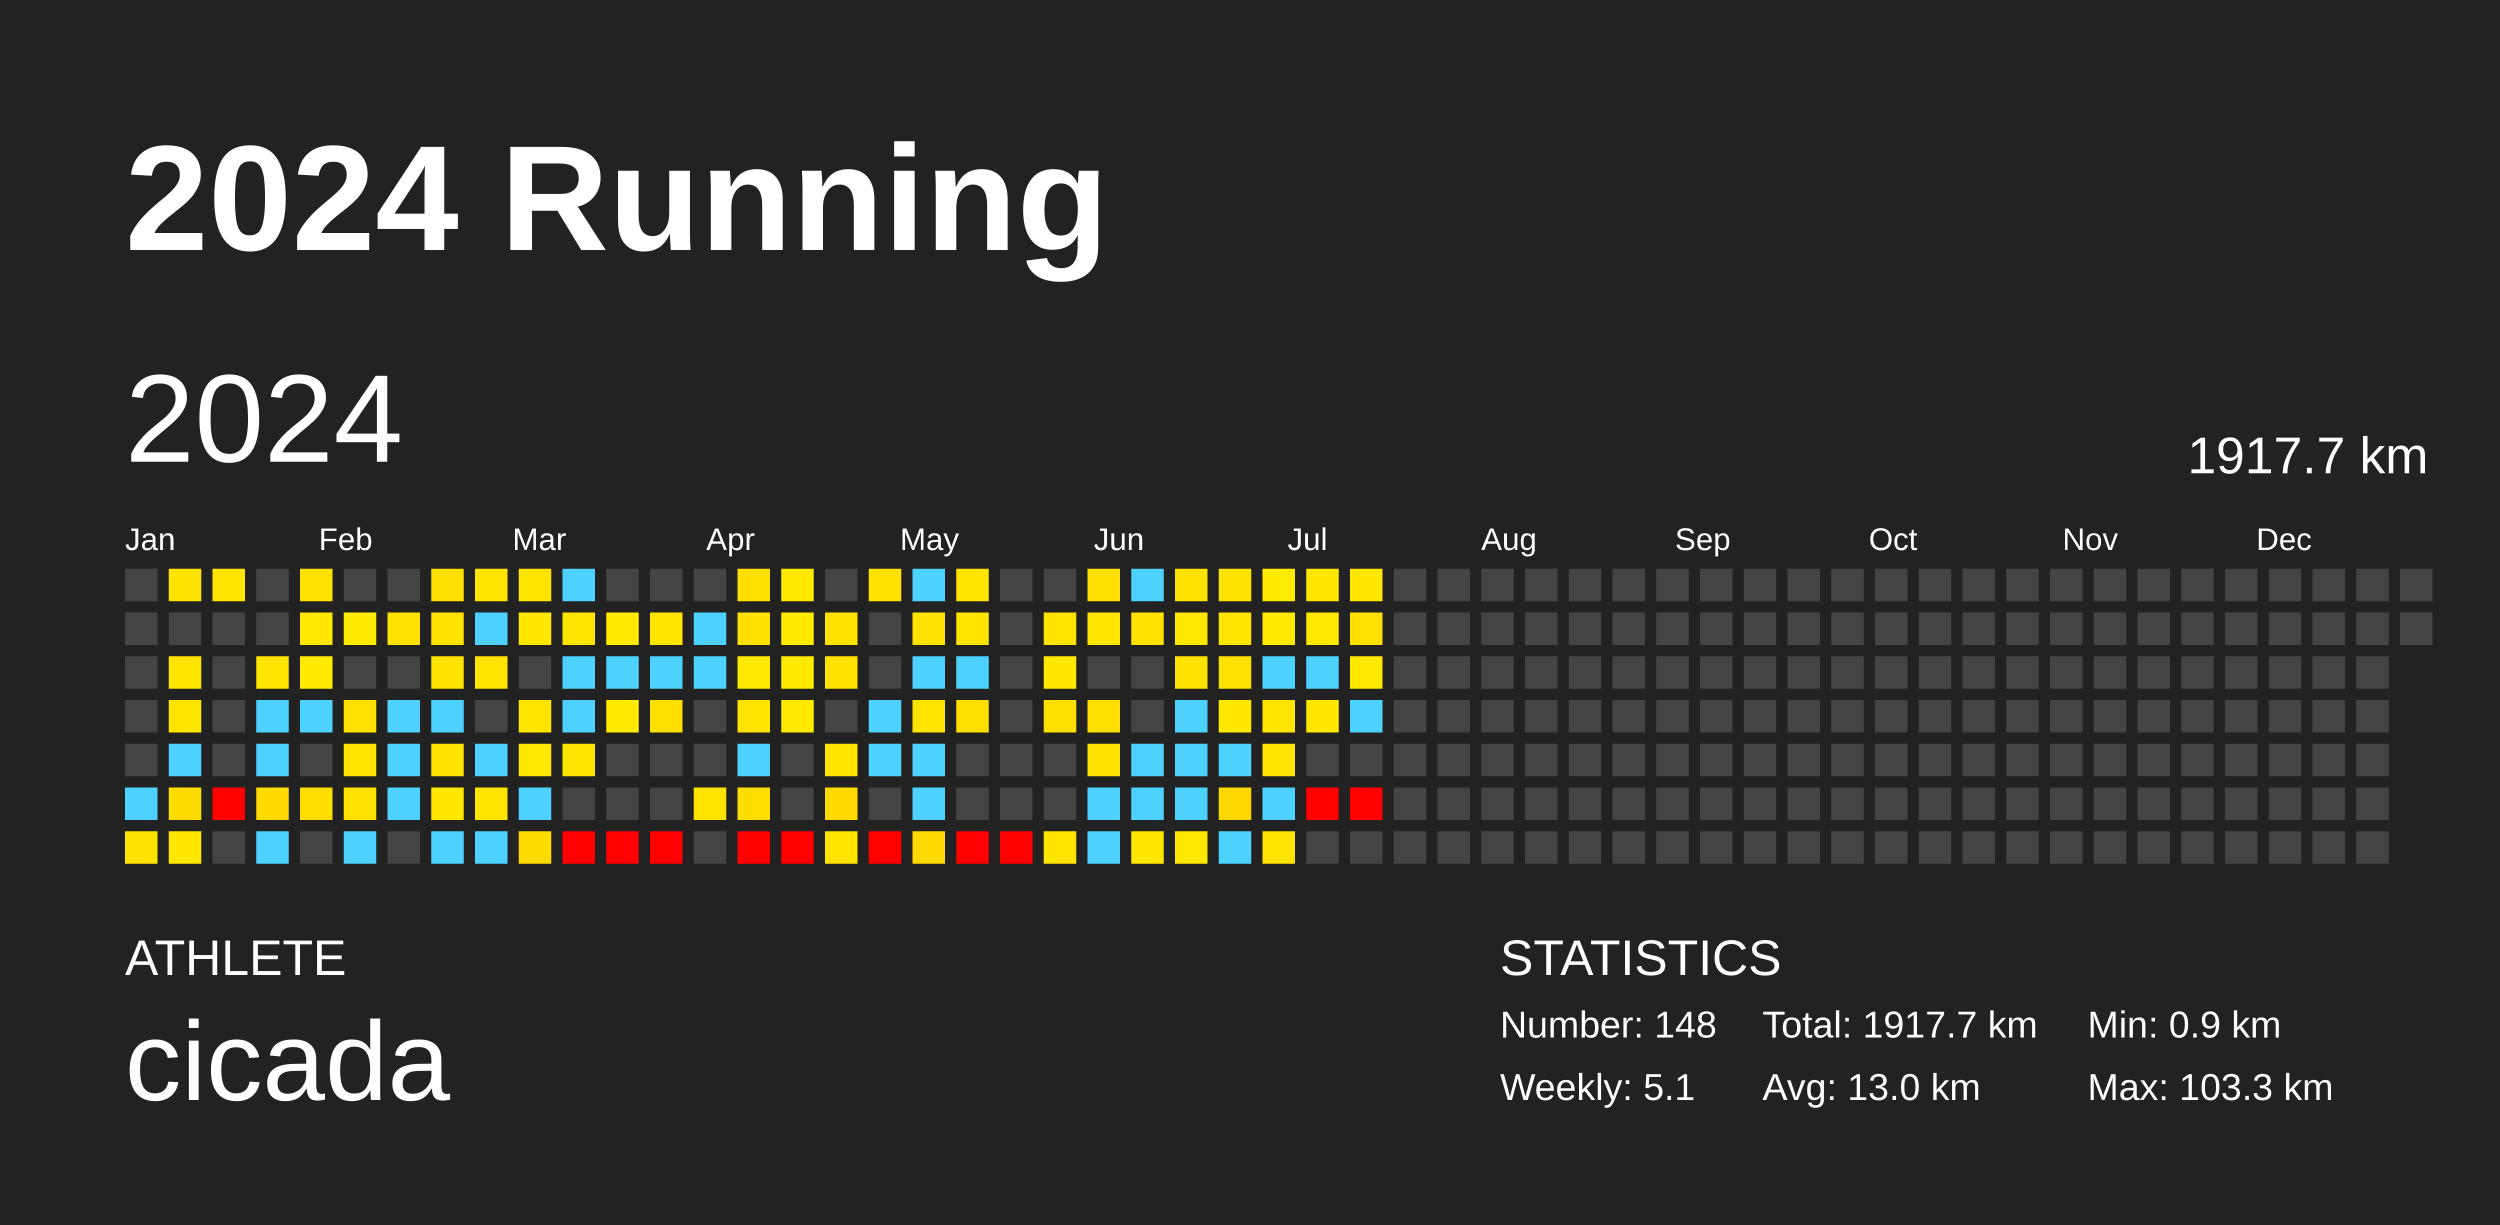
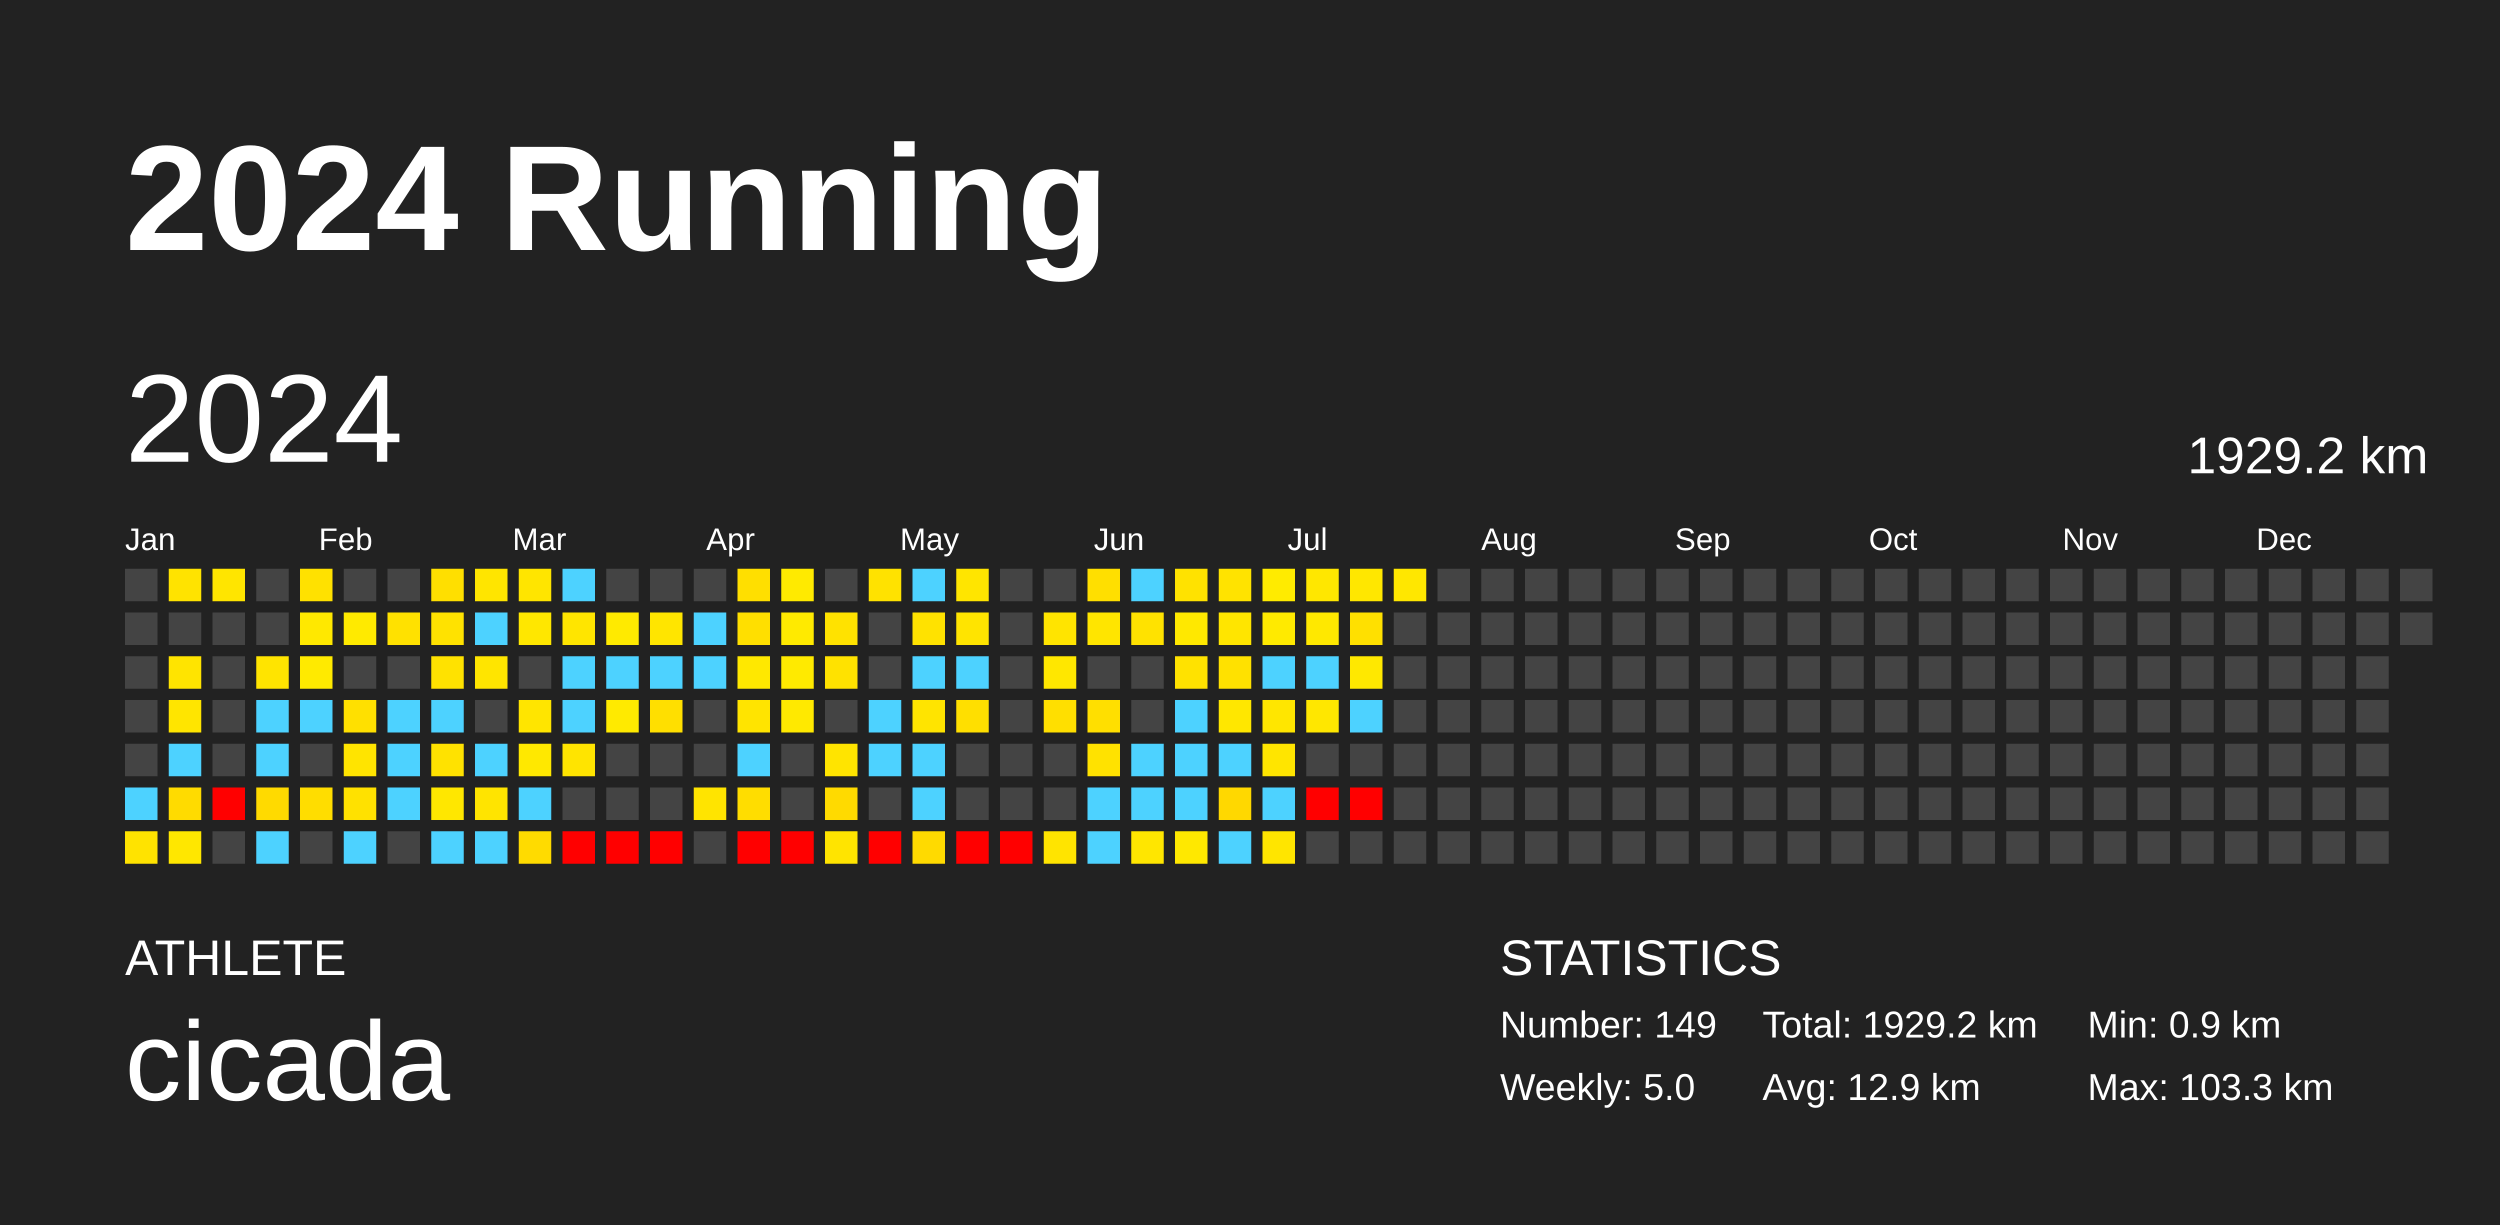
<svg xmlns="http://www.w3.org/2000/svg" baseProfile="full" height="98mm" version="1.1" viewBox="0,0,200,98" width="200mm">
  <defs />
  <rect fill="#222222" height="98" width="200" x="0" y="0" />
  <text fill="#FFFFFF" style="font-size:12px; font-family:Arial; font-weight:bold;" x="10" y="20">2024 Running</text>
  <text fill="#FFFFFF" style="font-size:4px; font-family:Arial" x="10" y="78">ATHLETE</text>
  <text fill="#FFFFFF" style="font-size:9px; font-family:Arial" x="10" y="88">cicada</text>
  <text fill="#FFFFFF" style="font-size:4px; font-family:Arial" x="120" y="78">STATISTICS</text>
-   <text fill="#FFFFFF" style="font-size:3px; font-family:Arial" x="120" y="83">Number: 148</text>
-   <text fill="#FFFFFF" style="font-size:3px; font-family:Arial" x="120" y="88">Weekly: 5.1</text>
-   <text fill="#FFFFFF" style="font-size:3px; font-family:Arial" x="141" y="83">Total: 1917.7 km</text>
-   <text fill="#FFFFFF" style="font-size:3px; font-family:Arial" x="141" y="88">Avg: 13.0 km</text>
+   <text fill="#FFFFFF" style="font-size:3px; font-family:Arial" x="120" y="83">Number: 149</text>
+   <text fill="#FFFFFF" style="font-size:3px; font-family:Arial" x="120" y="88">Weekly: 5.0</text>
+   <text fill="#FFFFFF" style="font-size:3px; font-family:Arial" x="141" y="83">Total: 1929.2 km</text>
+   <text fill="#FFFFFF" style="font-size:3px; font-family:Arial" x="141" y="88">Avg: 12.9 km</text>
  <text fill="#FFFFFF" style="font-size:3px; font-family:Arial" x="167" y="83">Min: 0.9 km</text>
  <text fill="#FFFFFF" style="font-size:3px; font-family:Arial" x="167" y="88">Max: 103.3 km</text>
  <text dominant-baseline="hanging" fill="#FFFFFF" style="font-size:10.0px; font-family:Arial;" x="10" y="30">2024</text>
-   <text dominant-baseline="hanging" fill="#FFFFFF" style="font-size:4.125px; font-family:Arial;" x="175" y="35">1917.7 km</text>
+   <text dominant-baseline="hanging" fill="#FFFFFF" style="font-size:4.125px; font-family:Arial;" x="175" y="35">1929.2 km</text>
  <text fill="#FFFFFF" style="font-size:2.5px; font-family:Arial" x="10.0" y="44">Jan</text>
  <text fill="#FFFFFF" style="font-size:2.5px; font-family:Arial" x="25.5" y="44">Feb</text>
  <text fill="#FFFFFF" style="font-size:2.5px; font-family:Arial" x="41.0" y="44">Mar</text>
  <text fill="#FFFFFF" style="font-size:2.5px; font-family:Arial" x="56.5" y="44">Apr</text>
  <text fill="#FFFFFF" style="font-size:2.5px; font-family:Arial" x="72.0" y="44">May</text>
  <text fill="#FFFFFF" style="font-size:2.5px; font-family:Arial" x="87.5" y="44">Jun</text>
  <text fill="#FFFFFF" style="font-size:2.5px; font-family:Arial" x="103.0" y="44">Jul</text>
  <text fill="#FFFFFF" style="font-size:2.5px; font-family:Arial" x="118.5" y="44">Aug</text>
  <text fill="#FFFFFF" style="font-size:2.5px; font-family:Arial" x="134.0" y="44">Sep</text>
  <text fill="#FFFFFF" style="font-size:2.5px; font-family:Arial" x="149.5" y="44">Oct</text>
  <text fill="#FFFFFF" style="font-size:2.5px; font-family:Arial" x="165.0" y="44">Nov</text>
  <text fill="#FFFFFF" style="font-size:2.5px; font-family:Arial" x="180.5" y="44">Dec</text>
  <rect fill="#444444" height="2.6" width="2.6" x="10.0" y="45.5" />
  <rect fill="#444444" height="2.6" width="2.6" x="10.0" y="49.0" />
  <rect fill="#444444" height="2.6" width="2.6" x="10.0" y="52.5" />
  <rect fill="#444444" height="2.6" width="2.6" x="10.0" y="56.0" />
  <rect fill="#444444" height="2.6" width="2.6" x="10.0" y="59.5" />
  <rect fill="#4dd2ff" height="2.6" width="2.6" x="10.0" y="63.0" />
  <rect fill="#ffe300" height="2.6" width="2.6" x="10.0" y="66.5" />
  <rect fill="#ffe300" height="2.6" width="2.6" x="13.5" y="45.5" />
  <rect fill="#444444" height="2.6" width="2.6" x="13.5" y="49.0" />
  <rect fill="#ffe400" height="2.6" width="2.6" x="13.5" y="52.5" />
  <rect fill="#ffe500" height="2.6" width="2.6" x="13.5" y="56.0" />
  <rect fill="#4dd2ff" height="2.6" width="2.6" x="13.5" y="59.5" />
  <rect fill="#ffdb00" height="2.6" width="2.6" x="13.5" y="63.0" />
  <rect fill="#ffe700" height="2.6" width="2.6" x="13.5" y="66.5" />
  <rect fill="#ffe500" height="2.6" width="2.6" x="17.0" y="45.5" />
  <rect fill="#444444" height="2.6" width="2.6" x="17.0" y="49.0" />
  <rect fill="#444444" height="2.6" width="2.6" x="17.0" y="52.5" />
  <rect fill="#444444" height="2.6" width="2.6" x="17.0" y="56.0" />
  <rect fill="#444444" height="2.6" width="2.6" x="17.0" y="59.5" />
  <rect fill="red" height="2.6" width="2.6" x="17.0" y="63.0" />
  <rect fill="#444444" height="2.6" width="2.6" x="17.0" y="66.5" />
  <rect fill="#444444" height="2.6" width="2.6" x="20.5" y="45.5" />
  <rect fill="#444444" height="2.6" width="2.6" x="20.5" y="49.0" />
  <rect fill="#ffe400" height="2.6" width="2.6" x="20.5" y="52.5" />
  <rect fill="#4dd2ff" height="2.6" width="2.6" x="20.5" y="56.0" />
  <rect fill="#4dd2ff" height="2.6" width="2.6" x="20.5" y="59.5" />
  <rect fill="#ffda00" height="2.6" width="2.6" x="20.5" y="63.0" />
  <rect fill="#4dd2ff" height="2.6" width="2.6" x="20.5" y="66.5" />
  <rect fill="#ffe100" height="2.6" width="2.6" x="24.0" y="45.5" />
  <rect fill="#ffe800" height="2.6" width="2.6" x="24.0" y="49.0" />
  <rect fill="#ffea00" height="2.6" width="2.6" x="24.0" y="52.5" />
  <rect fill="#4dd2ff" height="2.6" width="2.6" x="24.0" y="56.0" />
  <rect fill="#444444" height="2.6" width="2.6" x="24.0" y="59.5" />
  <rect fill="#ffdd00" height="2.6" width="2.6" x="24.0" y="63.0" />
  <rect fill="#444444" height="2.6" width="2.6" x="24.0" y="66.5" />
  <rect fill="#444444" height="2.6" width="2.6" x="27.5" y="45.5" />
  <rect fill="#ffea00" height="2.6" width="2.6" x="27.5" y="49.0" />
  <rect fill="#444444" height="2.6" width="2.6" x="27.5" y="52.5" />
  <rect fill="#ffe000" height="2.6" width="2.6" x="27.5" y="56.0" />
  <rect fill="#ffe400" height="2.6" width="2.6" x="27.5" y="59.5" />
  <rect fill="#ffe100" height="2.6" width="2.6" x="27.5" y="63.0" />
  <rect fill="#4dd2ff" height="2.6" width="2.6" x="27.5" y="66.5" />
  <rect fill="#444444" height="2.6" width="2.6" x="31.0" y="45.5" />
  <rect fill="#ffe100" height="2.6" width="2.6" x="31.0" y="49.0" />
  <rect fill="#444444" height="2.6" width="2.6" x="31.0" y="52.5" />
  <rect fill="#4dd2ff" height="2.6" width="2.6" x="31.0" y="56.0" />
  <rect fill="#4dd2ff" height="2.6" width="2.6" x="31.0" y="59.5" />
  <rect fill="#4dd2ff" height="2.6" width="2.6" x="31.0" y="63.0" />
  <rect fill="#444444" height="2.6" width="2.6" x="31.0" y="66.5" />
  <rect fill="#ffdf00" height="2.6" width="2.6" x="34.5" y="45.5" />
  <rect fill="#ffe200" height="2.6" width="2.6" x="34.5" y="49.0" />
  <rect fill="#ffe200" height="2.6" width="2.6" x="34.5" y="52.5" />
  <rect fill="#4dd2ff" height="2.6" width="2.6" x="34.5" y="56.0" />
  <rect fill="#ffe200" height="2.6" width="2.6" x="34.5" y="59.5" />
  <rect fill="#ffe700" height="2.6" width="2.6" x="34.5" y="63.0" />
  <rect fill="#4dd2ff" height="2.6" width="2.6" x="34.5" y="66.5" />
  <rect fill="#ffe500" height="2.6" width="2.6" x="38.0" y="45.5" />
  <rect fill="#4dd2ff" height="2.6" width="2.6" x="38.0" y="49.0" />
  <rect fill="#ffe500" height="2.6" width="2.6" x="38.0" y="52.5" />
  <rect fill="#444444" height="2.6" width="2.6" x="38.0" y="56.0" />
  <rect fill="#4dd2ff" height="2.6" width="2.6" x="38.0" y="59.5" />
  <rect fill="#ffe400" height="2.6" width="2.6" x="38.0" y="63.0" />
  <rect fill="#4dd2ff" height="2.6" width="2.6" x="38.0" y="66.5" />
  <rect fill="#ffe500" height="2.6" width="2.6" x="41.5" y="45.5" />
  <rect fill="#ffe700" height="2.6" width="2.6" x="41.5" y="49.0" />
  <rect fill="#444444" height="2.6" width="2.6" x="41.5" y="52.5" />
  <rect fill="#ffe500" height="2.6" width="2.6" x="41.5" y="56.0" />
  <rect fill="#ffe800" height="2.6" width="2.6" x="41.5" y="59.5" />
  <rect fill="#4dd2ff" height="2.6" width="2.6" x="41.5" y="63.0" />
  <rect fill="#ffdb00" height="2.6" width="2.6" x="41.5" y="66.5" />
  <rect fill="#4dd2ff" height="2.6" width="2.6" x="45.0" y="45.5" />
  <rect fill="#ffe500" height="2.6" width="2.6" x="45.0" y="49.0" />
  <rect fill="#4dd2ff" height="2.6" width="2.6" x="45.0" y="52.5" />
  <rect fill="#4dd2ff" height="2.6" width="2.6" x="45.0" y="56.0" />
  <rect fill="#ffe400" height="2.6" width="2.6" x="45.0" y="59.5" />
  <rect fill="#444444" height="2.6" width="2.6" x="45.0" y="63.0" />
  <rect fill="red" height="2.6" width="2.6" x="45.0" y="66.5" />
  <rect fill="#444444" height="2.6" width="2.6" x="48.5" y="45.5" />
  <rect fill="#ffea00" height="2.6" width="2.6" x="48.5" y="49.0" />
  <rect fill="#4dd2ff" height="2.6" width="2.6" x="48.5" y="52.5" />
  <rect fill="#ffea00" height="2.6" width="2.6" x="48.5" y="56.0" />
  <rect fill="#444444" height="2.6" width="2.6" x="48.5" y="59.5" />
  <rect fill="#444444" height="2.6" width="2.6" x="48.5" y="63.0" />
  <rect fill="red" height="2.6" width="2.6" x="48.5" y="66.5" />
  <rect fill="#444444" height="2.6" width="2.6" x="52.0" y="45.5" />
  <rect fill="#ffe500" height="2.6" width="2.6" x="52.0" y="49.0" />
  <rect fill="#4dd2ff" height="2.6" width="2.6" x="52.0" y="52.5" />
  <rect fill="#ffdf00" height="2.6" width="2.6" x="52.0" y="56.0" />
  <rect fill="#444444" height="2.6" width="2.6" x="52.0" y="59.5" />
  <rect fill="#444444" height="2.6" width="2.6" x="52.0" y="63.0" />
  <rect fill="red" height="2.6" width="2.6" x="52.0" y="66.5" />
  <rect fill="#444444" height="2.6" width="2.6" x="55.5" y="45.5" />
  <rect fill="#4dd2ff" height="2.6" width="2.6" x="55.5" y="49.0" />
  <rect fill="#4dd2ff" height="2.6" width="2.6" x="55.5" y="52.5" />
  <rect fill="#444444" height="2.6" width="2.6" x="55.5" y="56.0" />
  <rect fill="#444444" height="2.6" width="2.6" x="55.5" y="59.5" />
  <rect fill="#ffe400" height="2.6" width="2.6" x="55.5" y="63.0" />
  <rect fill="#444444" height="2.6" width="2.6" x="55.5" y="66.5" />
  <rect fill="#ffdf00" height="2.6" width="2.6" x="59.0" y="45.5" />
  <rect fill="#ffdf00" height="2.6" width="2.6" x="59.0" y="49.0" />
  <rect fill="#ffe800" height="2.6" width="2.6" x="59.0" y="52.5" />
  <rect fill="#ffe400" height="2.6" width="2.6" x="59.0" y="56.0" />
  <rect fill="#4dd2ff" height="2.6" width="2.6" x="59.0" y="59.5" />
  <rect fill="#ffdd00" height="2.6" width="2.6" x="59.0" y="63.0" />
  <rect fill="red" height="2.6" width="2.6" x="59.0" y="66.5" />
  <rect fill="#ffea00" height="2.6" width="2.6" x="62.5" y="45.5" />
  <rect fill="#ffea00" height="2.6" width="2.6" x="62.5" y="49.0" />
  <rect fill="#ffea00" height="2.6" width="2.6" x="62.5" y="52.5" />
  <rect fill="#ffe900" height="2.6" width="2.6" x="62.5" y="56.0" />
  <rect fill="#444444" height="2.6" width="2.6" x="62.5" y="59.5" />
  <rect fill="#444444" height="2.6" width="2.6" x="62.5" y="63.0" />
  <rect fill="red" height="2.6" width="2.6" x="62.5" y="66.5" />
  <rect fill="#444444" height="2.6" width="2.6" x="66.0" y="45.5" />
  <rect fill="#ffe200" height="2.6" width="2.6" x="66.0" y="49.0" />
  <rect fill="#ffe200" height="2.6" width="2.6" x="66.0" y="52.5" />
  <rect fill="#444444" height="2.6" width="2.6" x="66.0" y="56.0" />
  <rect fill="#ffe400" height="2.6" width="2.6" x="66.0" y="59.5" />
  <rect fill="#ffda00" height="2.6" width="2.6" x="66.0" y="63.0" />
  <rect fill="#ffe400" height="2.6" width="2.6" x="66.0" y="66.5" />
  <rect fill="#ffe200" height="2.6" width="2.6" x="69.5" y="45.5" />
  <rect fill="#444444" height="2.6" width="2.6" x="69.5" y="49.0" />
  <rect fill="#444444" height="2.6" width="2.6" x="69.5" y="52.5" />
  <rect fill="#4dd2ff" height="2.6" width="2.6" x="69.5" y="56.0" />
  <rect fill="#4dd2ff" height="2.6" width="2.6" x="69.5" y="59.5" />
  <rect fill="#444444" height="2.6" width="2.6" x="69.5" y="63.0" />
  <rect fill="red" height="2.6" width="2.6" x="69.5" y="66.5" />
  <rect fill="#4dd2ff" height="2.6" width="2.6" x="73.0" y="45.5" />
  <rect fill="#ffe200" height="2.6" width="2.6" x="73.0" y="49.0" />
  <rect fill="#4dd2ff" height="2.6" width="2.6" x="73.0" y="52.5" />
  <rect fill="#ffe400" height="2.6" width="2.6" x="73.0" y="56.0" />
  <rect fill="#4dd2ff" height="2.6" width="2.6" x="73.0" y="59.5" />
  <rect fill="#4dd2ff" height="2.6" width="2.6" x="73.0" y="63.0" />
  <rect fill="#ffda00" height="2.6" width="2.6" x="73.0" y="66.5" />
  <rect fill="#ffe500" height="2.6" width="2.6" x="76.5" y="45.5" />
  <rect fill="#ffe400" height="2.6" width="2.6" x="76.5" y="49.0" />
  <rect fill="#4dd2ff" height="2.6" width="2.6" x="76.5" y="52.5" />
  <rect fill="#ffdf00" height="2.6" width="2.6" x="76.5" y="56.0" />
  <rect fill="#444444" height="2.6" width="2.6" x="76.5" y="59.5" />
  <rect fill="#444444" height="2.6" width="2.6" x="76.5" y="63.0" />
  <rect fill="red" height="2.6" width="2.6" x="76.5" y="66.5" />
  <rect fill="#444444" height="2.6" width="2.6" x="80.0" y="45.5" />
  <rect fill="#444444" height="2.6" width="2.6" x="80.0" y="49.0" />
  <rect fill="#444444" height="2.6" width="2.6" x="80.0" y="52.5" />
  <rect fill="#444444" height="2.6" width="2.6" x="80.0" y="56.0" />
  <rect fill="#444444" height="2.6" width="2.6" x="80.0" y="59.5" />
  <rect fill="#444444" height="2.6" width="2.6" x="80.0" y="63.0" />
  <rect fill="red" height="2.6" width="2.6" x="80.0" y="66.5" />
  <rect fill="#444444" height="2.6" width="2.6" x="83.5" y="45.5" />
  <rect fill="#ffe400" height="2.6" width="2.6" x="83.5" y="49.0" />
  <rect fill="#ffe700" height="2.6" width="2.6" x="83.5" y="52.5" />
  <rect fill="#ffdf00" height="2.6" width="2.6" x="83.5" y="56.0" />
  <rect fill="#444444" height="2.6" width="2.6" x="83.5" y="59.5" />
  <rect fill="#444444" height="2.6" width="2.6" x="83.5" y="63.0" />
  <rect fill="#ffe400" height="2.6" width="2.6" x="83.5" y="66.5" />
  <rect fill="#ffdf00" height="2.6" width="2.6" x="87.0" y="45.5" />
  <rect fill="#ffe500" height="2.6" width="2.6" x="87.0" y="49.0" />
  <rect fill="#444444" height="2.6" width="2.6" x="87.0" y="52.5" />
  <rect fill="#ffdf00" height="2.6" width="2.6" x="87.0" y="56.0" />
  <rect fill="#ffe200" height="2.6" width="2.6" x="87.0" y="59.5" />
  <rect fill="#4dd2ff" height="2.6" width="2.6" x="87.0" y="63.0" />
  <rect fill="#4dd2ff" height="2.6" width="2.6" x="87.0" y="66.5" />
  <rect fill="#4dd2ff" height="2.6" width="2.6" x="90.5" y="45.5" />
  <rect fill="#ffe200" height="2.6" width="2.6" x="90.5" y="49.0" />
  <rect fill="#444444" height="2.6" width="2.6" x="90.5" y="52.5" />
  <rect fill="#444444" height="2.6" width="2.6" x="90.5" y="56.0" />
  <rect fill="#4dd2ff" height="2.6" width="2.6" x="90.5" y="59.5" />
  <rect fill="#4dd2ff" height="2.6" width="2.6" x="90.5" y="63.0" />
  <rect fill="#ffe600" height="2.6" width="2.6" x="90.5" y="66.5" />
  <rect fill="#ffe200" height="2.6" width="2.6" x="94.0" y="45.5" />
  <rect fill="#ffe800" height="2.6" width="2.6" x="94.0" y="49.0" />
  <rect fill="#ffe200" height="2.6" width="2.6" x="94.0" y="52.5" />
  <rect fill="#4dd2ff" height="2.6" width="2.6" x="94.0" y="56.0" />
  <rect fill="#4dd2ff" height="2.6" width="2.6" x="94.0" y="59.5" />
  <rect fill="#4dd2ff" height="2.6" width="2.6" x="94.0" y="63.0" />
  <rect fill="#ffe800" height="2.6" width="2.6" x="94.0" y="66.5" />
  <rect fill="#ffe300" height="2.6" width="2.6" x="97.5" y="45.5" />
  <rect fill="#ffe500" height="2.6" width="2.6" x="97.5" y="49.0" />
  <rect fill="#ffe100" height="2.6" width="2.6" x="97.5" y="52.5" />
  <rect fill="#ffe700" height="2.6" width="2.6" x="97.5" y="56.0" />
  <rect fill="#4dd2ff" height="2.6" width="2.6" x="97.5" y="59.5" />
  <rect fill="#ffd800" height="2.6" width="2.6" x="97.5" y="63.0" />
  <rect fill="#4dd2ff" height="2.6" width="2.6" x="97.5" y="66.5" />
  <rect fill="#ffeb00" height="2.6" width="2.6" x="101.0" y="45.5" />
  <rect fill="#ffea00" height="2.6" width="2.6" x="101.0" y="49.0" />
  <rect fill="#4dd2ff" height="2.6" width="2.6" x="101.0" y="52.5" />
  <rect fill="#ffe600" height="2.6" width="2.6" x="101.0" y="56.0" />
  <rect fill="#ffe500" height="2.6" width="2.6" x="101.0" y="59.5" />
  <rect fill="#4dd2ff" height="2.6" width="2.6" x="101.0" y="63.0" />
  <rect fill="#ffe500" height="2.6" width="2.6" x="101.0" y="66.5" />
  <rect fill="#ffe700" height="2.6" width="2.6" x="104.5" y="45.5" />
  <rect fill="#ffe800" height="2.6" width="2.6" x="104.5" y="49.0" />
  <rect fill="#4dd2ff" height="2.6" width="2.6" x="104.5" y="52.5" />
  <rect fill="#ffe700" height="2.6" width="2.6" x="104.5" y="56.0" />
  <rect fill="#444444" height="2.6" width="2.6" x="104.5" y="59.5" />
  <rect fill="red" height="2.6" width="2.6" x="104.5" y="63.0" />
  <rect fill="#444444" height="2.6" width="2.6" x="104.5" y="66.5" />
  <rect fill="#ffe700" height="2.6" width="2.6" x="108.0" y="45.5" />
  <rect fill="#ffe000" height="2.6" width="2.6" x="108.0" y="49.0" />
  <rect fill="#ffe800" height="2.6" width="2.6" x="108.0" y="52.5" />
  <rect fill="#4dd2ff" height="2.6" width="2.6" x="108.0" y="56.0" />
  <rect fill="#444444" height="2.6" width="2.6" x="108.0" y="59.5" />
  <rect fill="red" height="2.6" width="2.6" x="108.0" y="63.0" />
  <rect fill="#444444" height="2.6" width="2.6" x="108.0" y="66.5" />
-   <rect fill="#444444" height="2.6" width="2.6" x="111.5" y="45.5" />
+   <rect fill="#ffe700" height="2.6" width="2.6" x="111.5" y="45.5" />
  <rect fill="#444444" height="2.6" width="2.6" x="111.5" y="49.0" />
  <rect fill="#444444" height="2.6" width="2.6" x="111.5" y="52.5" />
  <rect fill="#444444" height="2.6" width="2.6" x="111.5" y="56.0" />
  <rect fill="#444444" height="2.6" width="2.6" x="111.5" y="59.5" />
  <rect fill="#444444" height="2.6" width="2.6" x="111.5" y="63.0" />
  <rect fill="#444444" height="2.6" width="2.6" x="111.5" y="66.5" />
  <rect fill="#444444" height="2.6" width="2.6" x="115.0" y="45.5" />
  <rect fill="#444444" height="2.6" width="2.6" x="115.0" y="49.0" />
  <rect fill="#444444" height="2.6" width="2.6" x="115.0" y="52.5" />
  <rect fill="#444444" height="2.6" width="2.6" x="115.0" y="56.0" />
  <rect fill="#444444" height="2.6" width="2.6" x="115.0" y="59.5" />
  <rect fill="#444444" height="2.6" width="2.6" x="115.0" y="63.0" />
  <rect fill="#444444" height="2.6" width="2.6" x="115.0" y="66.5" />
  <rect fill="#444444" height="2.6" width="2.6" x="118.5" y="45.5" />
  <rect fill="#444444" height="2.6" width="2.6" x="118.5" y="49.0" />
  <rect fill="#444444" height="2.6" width="2.6" x="118.5" y="52.5" />
  <rect fill="#444444" height="2.6" width="2.6" x="118.5" y="56.0" />
  <rect fill="#444444" height="2.6" width="2.6" x="118.5" y="59.5" />
  <rect fill="#444444" height="2.6" width="2.6" x="118.5" y="63.0" />
  <rect fill="#444444" height="2.6" width="2.6" x="118.5" y="66.5" />
  <rect fill="#444444" height="2.6" width="2.6" x="122.0" y="45.5" />
  <rect fill="#444444" height="2.6" width="2.6" x="122.0" y="49.0" />
  <rect fill="#444444" height="2.6" width="2.6" x="122.0" y="52.5" />
  <rect fill="#444444" height="2.6" width="2.6" x="122.0" y="56.0" />
  <rect fill="#444444" height="2.6" width="2.6" x="122.0" y="59.5" />
  <rect fill="#444444" height="2.6" width="2.6" x="122.0" y="63.0" />
  <rect fill="#444444" height="2.6" width="2.6" x="122.0" y="66.5" />
  <rect fill="#444444" height="2.6" width="2.6" x="125.5" y="45.5" />
  <rect fill="#444444" height="2.6" width="2.6" x="125.5" y="49.0" />
  <rect fill="#444444" height="2.6" width="2.6" x="125.5" y="52.5" />
  <rect fill="#444444" height="2.6" width="2.6" x="125.5" y="56.0" />
  <rect fill="#444444" height="2.6" width="2.6" x="125.5" y="59.5" />
  <rect fill="#444444" height="2.6" width="2.6" x="125.5" y="63.0" />
  <rect fill="#444444" height="2.6" width="2.6" x="125.5" y="66.5" />
  <rect fill="#444444" height="2.6" width="2.6" x="129.0" y="45.5" />
  <rect fill="#444444" height="2.6" width="2.6" x="129.0" y="49.0" />
  <rect fill="#444444" height="2.6" width="2.6" x="129.0" y="52.5" />
  <rect fill="#444444" height="2.6" width="2.6" x="129.0" y="56.0" />
  <rect fill="#444444" height="2.6" width="2.6" x="129.0" y="59.5" />
  <rect fill="#444444" height="2.6" width="2.6" x="129.0" y="63.0" />
  <rect fill="#444444" height="2.6" width="2.6" x="129.0" y="66.5" />
  <rect fill="#444444" height="2.6" width="2.6" x="132.5" y="45.5" />
  <rect fill="#444444" height="2.6" width="2.6" x="132.5" y="49.0" />
  <rect fill="#444444" height="2.6" width="2.6" x="132.5" y="52.5" />
  <rect fill="#444444" height="2.6" width="2.6" x="132.5" y="56.0" />
  <rect fill="#444444" height="2.6" width="2.6" x="132.5" y="59.5" />
  <rect fill="#444444" height="2.6" width="2.6" x="132.5" y="63.0" />
  <rect fill="#444444" height="2.6" width="2.6" x="132.5" y="66.5" />
  <rect fill="#444444" height="2.6" width="2.6" x="136.0" y="45.5" />
  <rect fill="#444444" height="2.6" width="2.6" x="136.0" y="49.0" />
  <rect fill="#444444" height="2.6" width="2.6" x="136.0" y="52.5" />
  <rect fill="#444444" height="2.6" width="2.6" x="136.0" y="56.0" />
  <rect fill="#444444" height="2.6" width="2.6" x="136.0" y="59.5" />
  <rect fill="#444444" height="2.6" width="2.6" x="136.0" y="63.0" />
  <rect fill="#444444" height="2.6" width="2.6" x="136.0" y="66.5" />
  <rect fill="#444444" height="2.6" width="2.6" x="139.5" y="45.5" />
  <rect fill="#444444" height="2.6" width="2.6" x="139.5" y="49.0" />
  <rect fill="#444444" height="2.6" width="2.6" x="139.5" y="52.5" />
  <rect fill="#444444" height="2.6" width="2.6" x="139.5" y="56.0" />
  <rect fill="#444444" height="2.6" width="2.6" x="139.5" y="59.5" />
  <rect fill="#444444" height="2.6" width="2.6" x="139.5" y="63.0" />
  <rect fill="#444444" height="2.6" width="2.6" x="139.5" y="66.5" />
  <rect fill="#444444" height="2.6" width="2.6" x="143.0" y="45.5" />
  <rect fill="#444444" height="2.6" width="2.6" x="143.0" y="49.0" />
  <rect fill="#444444" height="2.6" width="2.6" x="143.0" y="52.5" />
  <rect fill="#444444" height="2.6" width="2.6" x="143.0" y="56.0" />
  <rect fill="#444444" height="2.6" width="2.6" x="143.0" y="59.5" />
  <rect fill="#444444" height="2.6" width="2.6" x="143.0" y="63.0" />
  <rect fill="#444444" height="2.6" width="2.6" x="143.0" y="66.5" />
  <rect fill="#444444" height="2.6" width="2.6" x="146.5" y="45.5" />
  <rect fill="#444444" height="2.6" width="2.6" x="146.5" y="49.0" />
  <rect fill="#444444" height="2.6" width="2.6" x="146.5" y="52.5" />
  <rect fill="#444444" height="2.6" width="2.6" x="146.5" y="56.0" />
  <rect fill="#444444" height="2.6" width="2.6" x="146.5" y="59.5" />
  <rect fill="#444444" height="2.6" width="2.6" x="146.5" y="63.0" />
  <rect fill="#444444" height="2.6" width="2.6" x="146.5" y="66.5" />
  <rect fill="#444444" height="2.6" width="2.6" x="150.0" y="45.5" />
  <rect fill="#444444" height="2.6" width="2.6" x="150.0" y="49.0" />
  <rect fill="#444444" height="2.6" width="2.6" x="150.0" y="52.5" />
  <rect fill="#444444" height="2.6" width="2.6" x="150.0" y="56.0" />
  <rect fill="#444444" height="2.6" width="2.6" x="150.0" y="59.5" />
  <rect fill="#444444" height="2.6" width="2.6" x="150.0" y="63.0" />
  <rect fill="#444444" height="2.6" width="2.6" x="150.0" y="66.5" />
  <rect fill="#444444" height="2.6" width="2.6" x="153.5" y="45.5" />
  <rect fill="#444444" height="2.6" width="2.6" x="153.5" y="49.0" />
  <rect fill="#444444" height="2.6" width="2.6" x="153.5" y="52.5" />
  <rect fill="#444444" height="2.6" width="2.6" x="153.5" y="56.0" />
  <rect fill="#444444" height="2.6" width="2.6" x="153.5" y="59.5" />
  <rect fill="#444444" height="2.6" width="2.6" x="153.5" y="63.0" />
  <rect fill="#444444" height="2.6" width="2.6" x="153.5" y="66.5" />
  <rect fill="#444444" height="2.6" width="2.6" x="157.0" y="45.5" />
  <rect fill="#444444" height="2.6" width="2.6" x="157.0" y="49.0" />
  <rect fill="#444444" height="2.6" width="2.6" x="157.0" y="52.5" />
  <rect fill="#444444" height="2.6" width="2.6" x="157.0" y="56.0" />
  <rect fill="#444444" height="2.6" width="2.6" x="157.0" y="59.5" />
  <rect fill="#444444" height="2.6" width="2.6" x="157.0" y="63.0" />
  <rect fill="#444444" height="2.6" width="2.6" x="157.0" y="66.5" />
  <rect fill="#444444" height="2.6" width="2.6" x="160.5" y="45.5" />
  <rect fill="#444444" height="2.6" width="2.6" x="160.5" y="49.0" />
  <rect fill="#444444" height="2.6" width="2.6" x="160.5" y="52.5" />
  <rect fill="#444444" height="2.6" width="2.6" x="160.5" y="56.0" />
  <rect fill="#444444" height="2.6" width="2.6" x="160.5" y="59.5" />
  <rect fill="#444444" height="2.6" width="2.6" x="160.5" y="63.0" />
  <rect fill="#444444" height="2.6" width="2.6" x="160.5" y="66.5" />
  <rect fill="#444444" height="2.6" width="2.6" x="164.0" y="45.5" />
  <rect fill="#444444" height="2.6" width="2.6" x="164.0" y="49.0" />
  <rect fill="#444444" height="2.6" width="2.6" x="164.0" y="52.5" />
  <rect fill="#444444" height="2.6" width="2.6" x="164.0" y="56.0" />
  <rect fill="#444444" height="2.6" width="2.6" x="164.0" y="59.5" />
  <rect fill="#444444" height="2.6" width="2.6" x="164.0" y="63.0" />
  <rect fill="#444444" height="2.6" width="2.6" x="164.0" y="66.5" />
  <rect fill="#444444" height="2.6" width="2.6" x="167.5" y="45.5" />
  <rect fill="#444444" height="2.6" width="2.6" x="167.5" y="49.0" />
  <rect fill="#444444" height="2.6" width="2.6" x="167.5" y="52.5" />
  <rect fill="#444444" height="2.6" width="2.6" x="167.5" y="56.0" />
  <rect fill="#444444" height="2.6" width="2.6" x="167.5" y="59.5" />
  <rect fill="#444444" height="2.6" width="2.6" x="167.5" y="63.0" />
  <rect fill="#444444" height="2.6" width="2.6" x="167.5" y="66.5" />
  <rect fill="#444444" height="2.6" width="2.6" x="171.0" y="45.5" />
  <rect fill="#444444" height="2.6" width="2.6" x="171.0" y="49.0" />
  <rect fill="#444444" height="2.6" width="2.6" x="171.0" y="52.5" />
  <rect fill="#444444" height="2.6" width="2.6" x="171.0" y="56.0" />
  <rect fill="#444444" height="2.6" width="2.6" x="171.0" y="59.5" />
  <rect fill="#444444" height="2.6" width="2.6" x="171.0" y="63.0" />
  <rect fill="#444444" height="2.6" width="2.6" x="171.0" y="66.5" />
  <rect fill="#444444" height="2.6" width="2.6" x="174.5" y="45.5" />
  <rect fill="#444444" height="2.6" width="2.6" x="174.5" y="49.0" />
  <rect fill="#444444" height="2.6" width="2.6" x="174.5" y="52.5" />
  <rect fill="#444444" height="2.6" width="2.6" x="174.5" y="56.0" />
  <rect fill="#444444" height="2.6" width="2.6" x="174.5" y="59.5" />
  <rect fill="#444444" height="2.6" width="2.6" x="174.5" y="63.0" />
  <rect fill="#444444" height="2.6" width="2.6" x="174.5" y="66.5" />
  <rect fill="#444444" height="2.6" width="2.6" x="178.0" y="45.5" />
  <rect fill="#444444" height="2.6" width="2.6" x="178.0" y="49.0" />
  <rect fill="#444444" height="2.6" width="2.6" x="178.0" y="52.5" />
  <rect fill="#444444" height="2.6" width="2.6" x="178.0" y="56.0" />
  <rect fill="#444444" height="2.6" width="2.6" x="178.0" y="59.5" />
  <rect fill="#444444" height="2.6" width="2.6" x="178.0" y="63.0" />
  <rect fill="#444444" height="2.6" width="2.6" x="178.0" y="66.5" />
  <rect fill="#444444" height="2.6" width="2.6" x="181.5" y="45.5" />
  <rect fill="#444444" height="2.6" width="2.6" x="181.5" y="49.0" />
  <rect fill="#444444" height="2.6" width="2.6" x="181.5" y="52.5" />
  <rect fill="#444444" height="2.6" width="2.6" x="181.5" y="56.0" />
  <rect fill="#444444" height="2.6" width="2.6" x="181.5" y="59.5" />
  <rect fill="#444444" height="2.6" width="2.6" x="181.5" y="63.0" />
  <rect fill="#444444" height="2.6" width="2.6" x="181.5" y="66.5" />
  <rect fill="#444444" height="2.6" width="2.6" x="185.0" y="45.5" />
  <rect fill="#444444" height="2.6" width="2.6" x="185.0" y="49.0" />
  <rect fill="#444444" height="2.6" width="2.6" x="185.0" y="52.5" />
  <rect fill="#444444" height="2.6" width="2.6" x="185.0" y="56.0" />
  <rect fill="#444444" height="2.6" width="2.6" x="185.0" y="59.5" />
  <rect fill="#444444" height="2.6" width="2.6" x="185.0" y="63.0" />
  <rect fill="#444444" height="2.6" width="2.6" x="185.0" y="66.5" />
  <rect fill="#444444" height="2.6" width="2.6" x="188.5" y="45.5" />
  <rect fill="#444444" height="2.6" width="2.6" x="188.5" y="49.0" />
  <rect fill="#444444" height="2.6" width="2.6" x="188.5" y="52.5" />
  <rect fill="#444444" height="2.6" width="2.6" x="188.5" y="56.0" />
  <rect fill="#444444" height="2.6" width="2.6" x="188.5" y="59.5" />
  <rect fill="#444444" height="2.6" width="2.6" x="188.5" y="63.0" />
  <rect fill="#444444" height="2.6" width="2.6" x="188.5" y="66.5" />
  <rect fill="#444444" height="2.6" width="2.6" x="192.0" y="45.5" />
  <rect fill="#444444" height="2.6" width="2.6" x="192.0" y="49.0" />
</svg>
